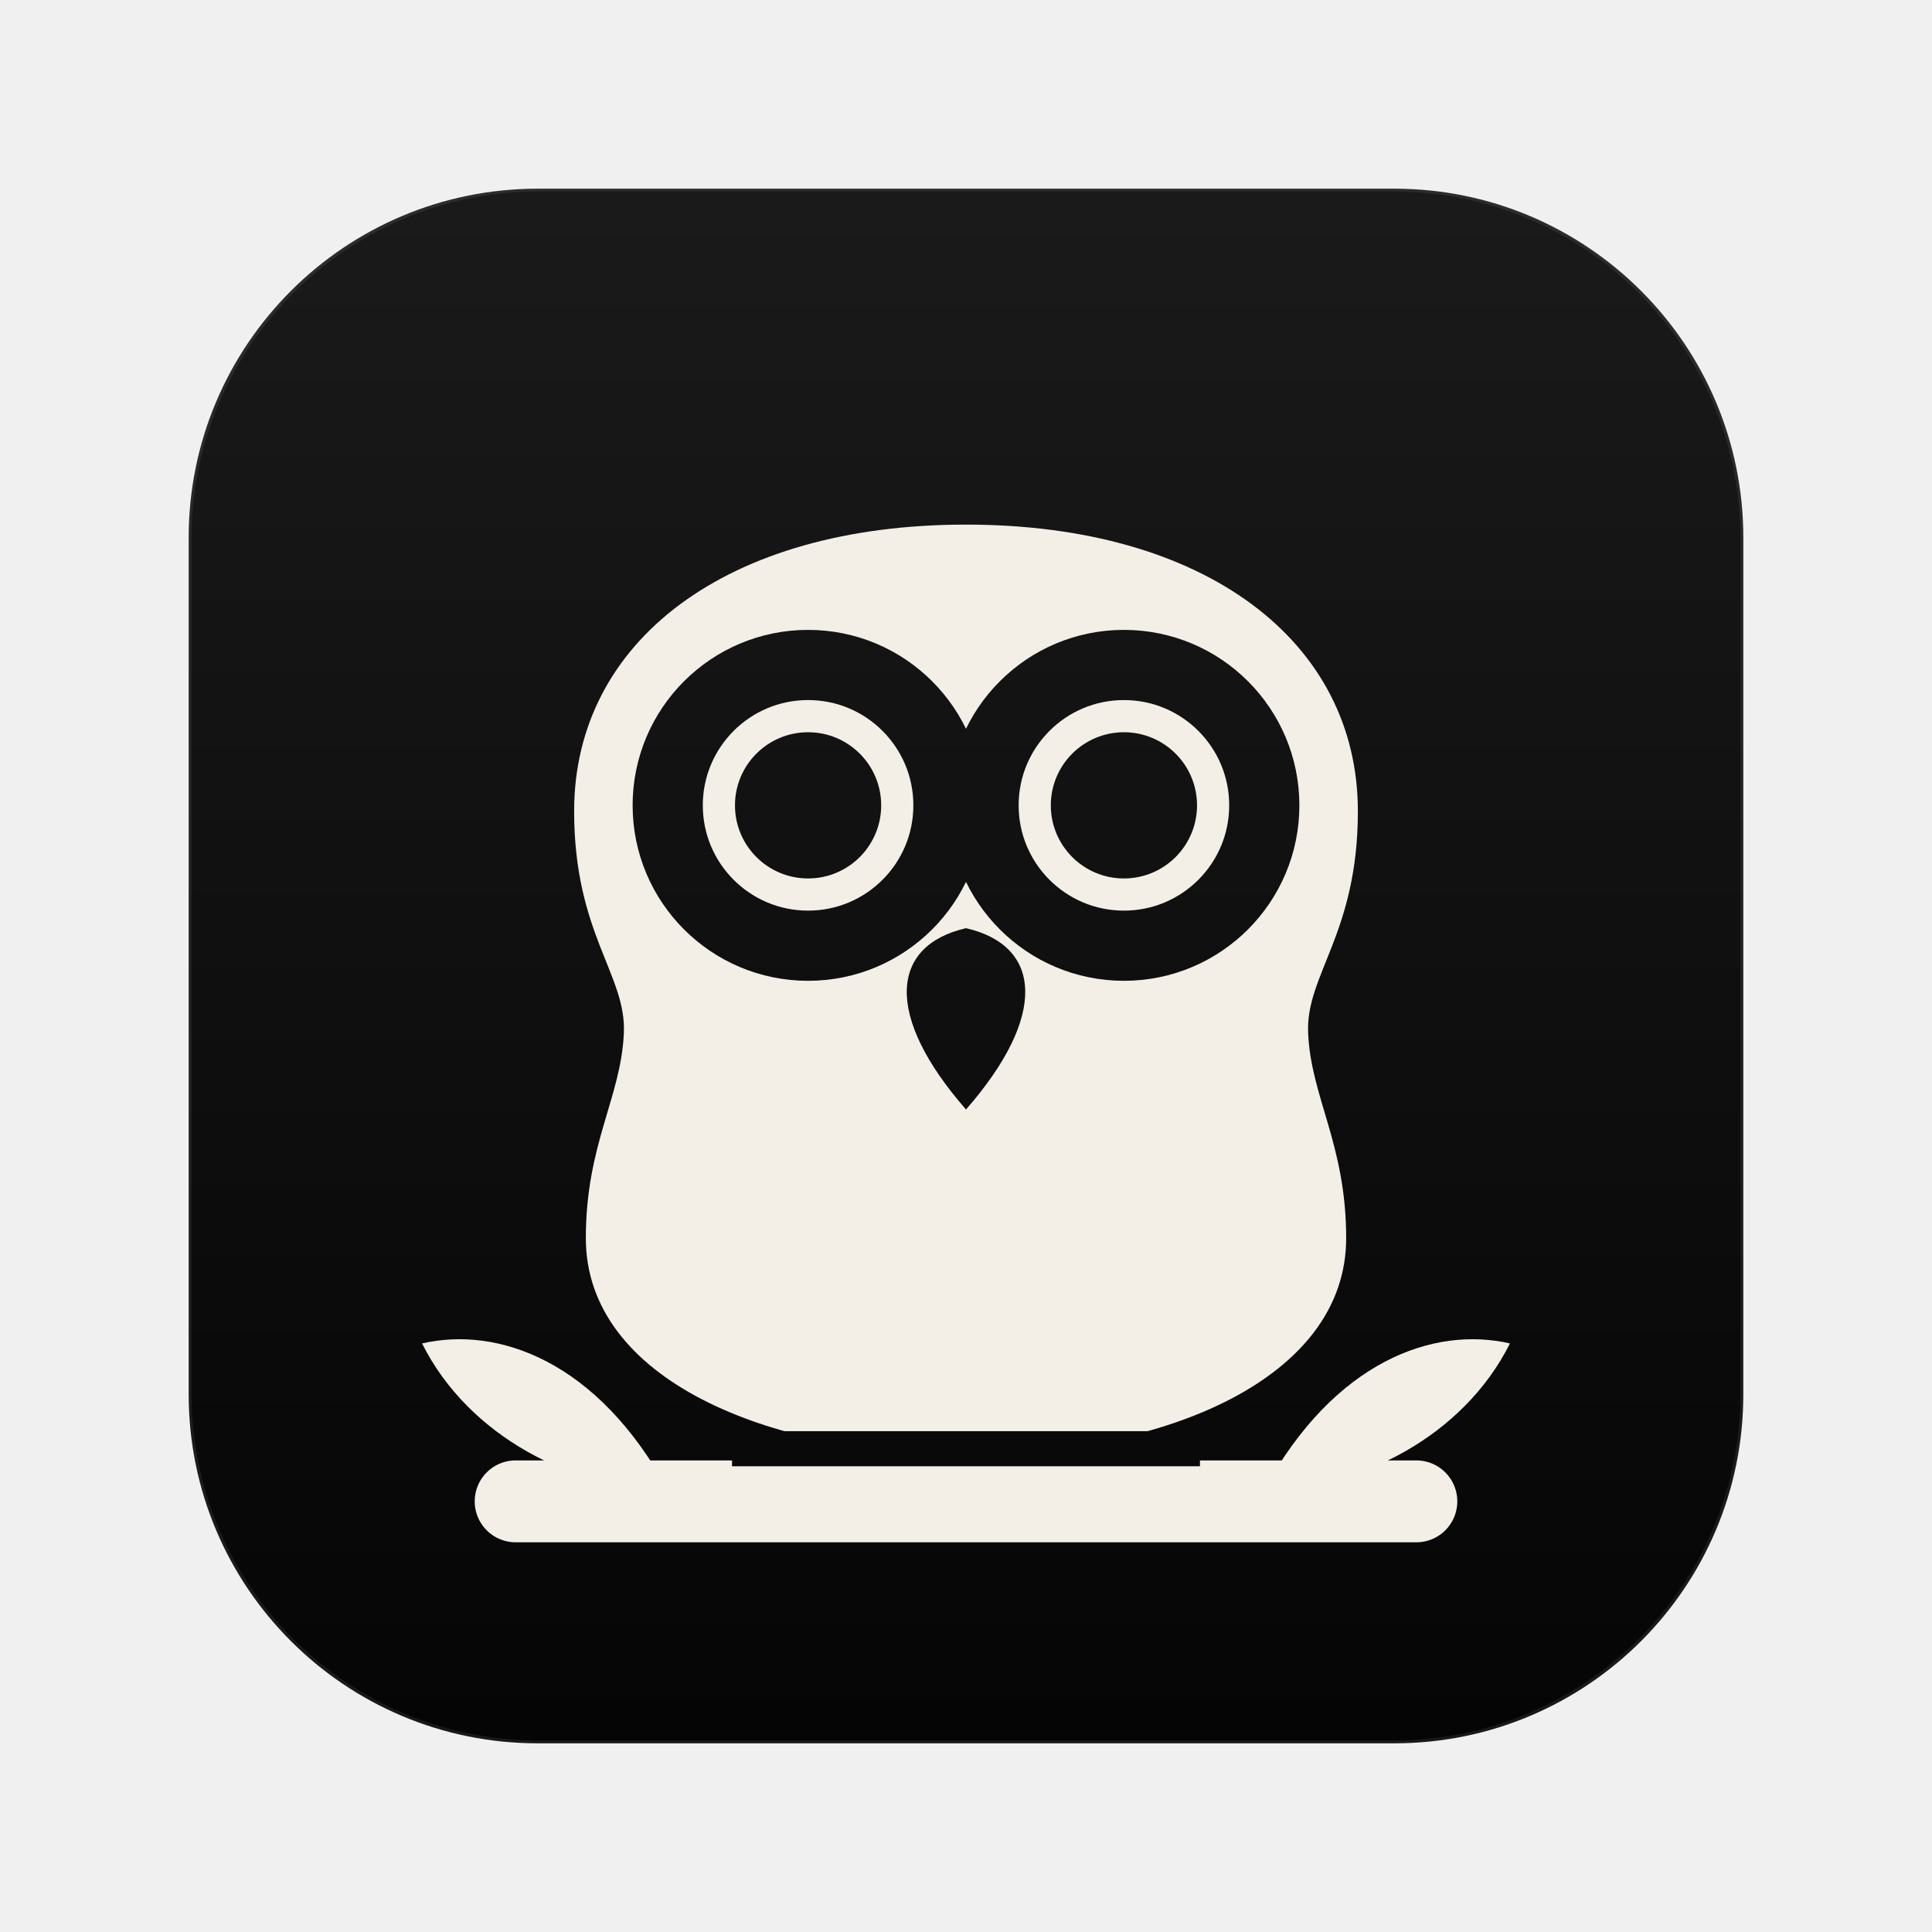
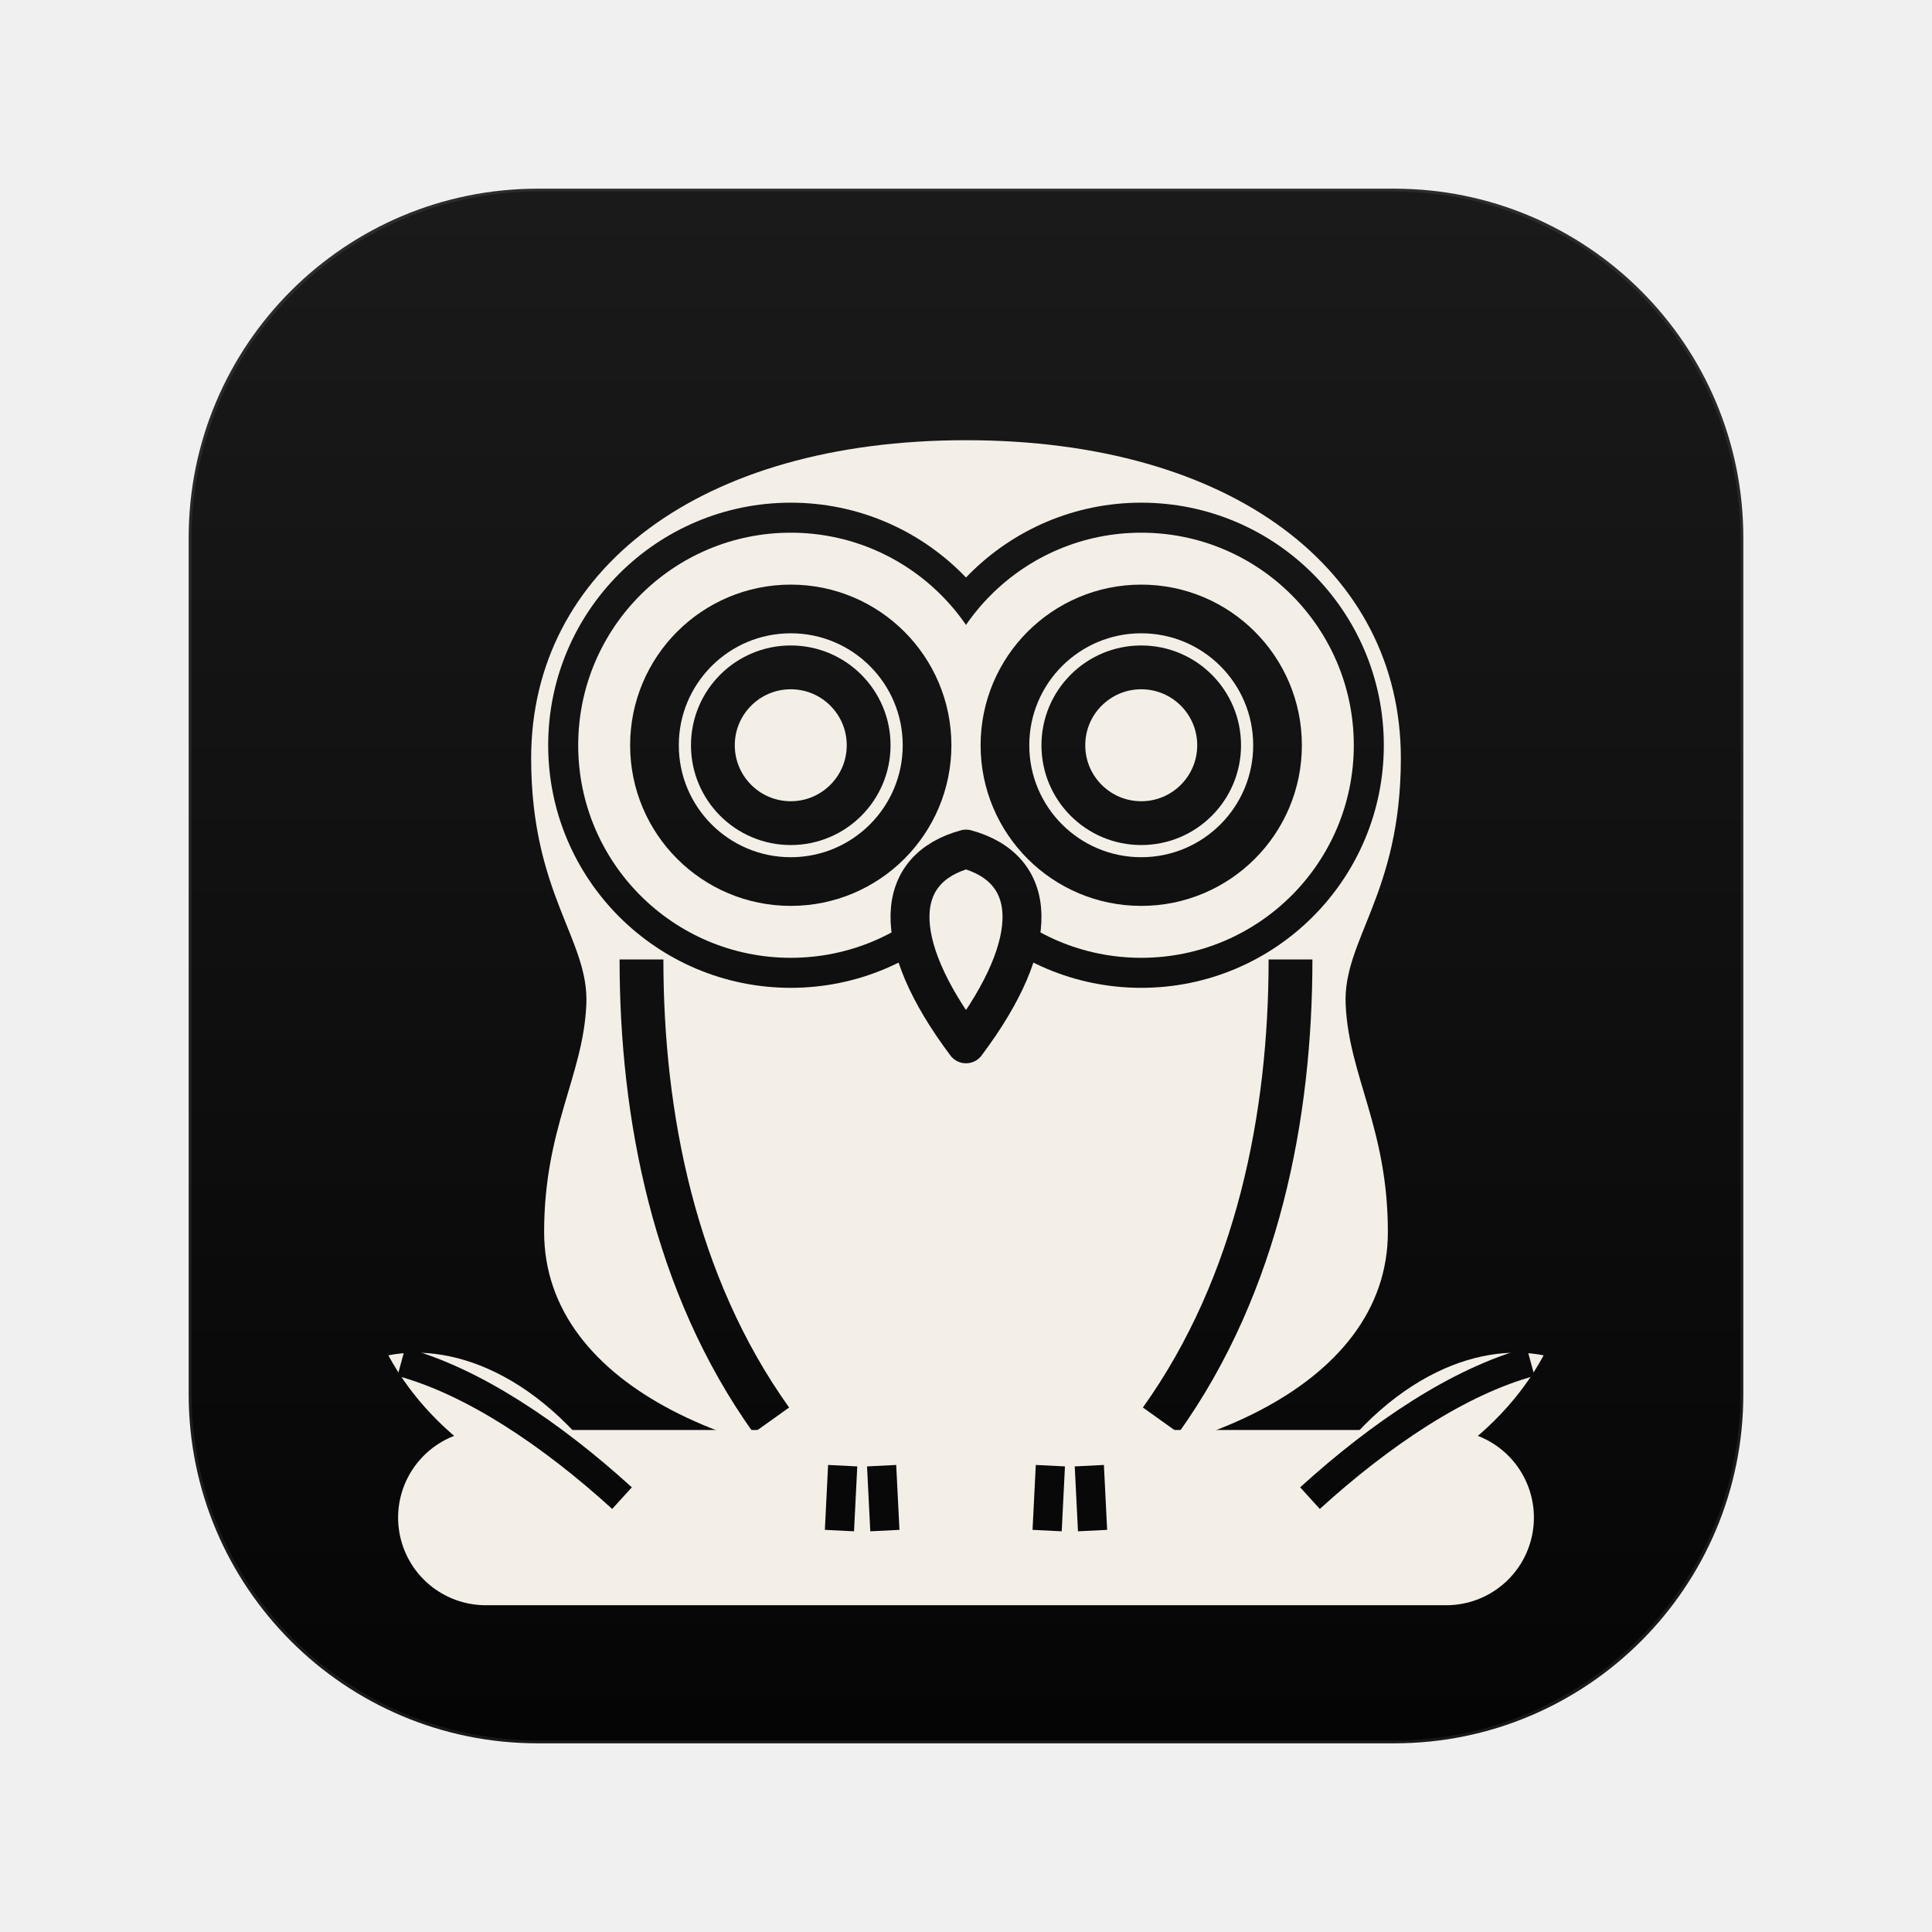
<svg xmlns="http://www.w3.org/2000/svg" viewBox="0 0 1024 1024">
  <defs>
    <linearGradient id="g-B" x1="0" y1="0" x2="0" y2="1">
      <stop offset="0" stop-color="#1a1a1a" />
      <stop offset="1" stop-color="#050505" />
    </linearGradient>
-     <clipPath id="c-B">
-       <rect x="100" y="100" width="824" height="824" rx="185" />
-     </clipPath>
+     <mask id="mB" maskUnits="userSpaceOnUse" x="0" y="0" width="1200" height="1200">
+       <rect width="1200" height="1200" fill="black" />
+       <path d="M 600 452 C 682 452 734 492 734 550 C 734 592 716 606 717 626 C 718 648 730 664 730 696 C 730 744 668 770 600 770 C 532 770 470 744 470 696 C 470 664 482 648 483 626 C 484 606 466 592 466 550 C 466 492 518 452 600 452 Z" fill="white" />
+       <circle cx="546" cy="546" r="68" fill="none" stroke="black" stroke-width="13.5" />
+       <circle cx="654" cy="546" r="68" fill="none" stroke="black" stroke-width="13.5" />
+       <circle cx="546" cy="546" r="65.5" fill="white" />
+       <circle cx="654" cy="546" r="65.5" fill="white" />
+       <circle cx="546" cy="546" r="42" fill="none" stroke="black" stroke-width="15.0" />
+       <circle cx="546" cy="546" r="24" fill="none" stroke="black" stroke-width="13.5" />
+       <circle cx="654" cy="546" r="42" fill="none" stroke="black" stroke-width="15.0" />
+       <circle cx="654" cy="546" r="24" fill="none" stroke="black" stroke-width="13.5" />
+       <path d="M 600 578 C 622 584 624 606 600 638 C 576 606 578 584 600 578 Z" fill="white" stroke="black" stroke-width="12.0" stroke-linejoin="round" />
+       <path d="M 500.0 612 C 500.0 660 510.0 712 540.0 754" fill="none" stroke="black" stroke-width="13.5" />
+       <path d="M 700.0 612 C 700.0 660 690.0 712 660.0 754" fill="none" stroke="black" stroke-width="13.5" />
+       <path d="M 452 784 L 748 784" stroke="white" stroke-width="54.0" stroke-linecap="round" />
+       <path d="M 496.0 780 C 472.0 740 442.0 730 422.0 734 C 436.0 760 466.0 780 496.0 780 Z" fill="white" />
+       <path d="M 494.0 778 C 472.0 758 448.0 742 426.0 736" fill="none" stroke="black" stroke-width="9.0" />
+       <path d="M 704.0 780 C 728.0 740 758.0 730 778.0 734 C 764.0 760 734.0 780 704.0 780 Z" fill="white" />
+       <path d="M 706.0 778 C 728.0 758 752.0 742 774.0 736" fill="none" stroke="black" stroke-width="9.0" />
+       <path d="M 555 760 L 553 790 M 568 760 L 568 792 M 581 760 L 583 790" stroke="white" stroke-width="27.0" stroke-linecap="round" />
+       <path d="M 562 768 L 561 788 M 574 768 L 575 788" stroke="black" stroke-width="9.0" />
+       <path d="M 619 760 L 617 790 M 632 760 L 632 792 M 645 760 L 647 790" stroke="white" stroke-width="27.0" stroke-linecap="round" />
+       <path d="M 626 768 L 625 788 M 638 768 L 639 788" stroke="black" stroke-width="9.0" />
+     </mask>
  </defs>
  <rect x="100" y="100" width="824" height="824" rx="185" fill="url(#g-B)" />
  <rect x="100.5" y="100.5" width="823" height="823" rx="185" fill="none" stroke="#ffffff" stroke-opacity="0.08" stroke-width="2" />
-   <defs>
-     <mask id="mB" maskUnits="userSpaceOnUse" x="0" y="0" width="1200" height="1200">
-       <rect width="1200" height="1200" fill="black" />
-       <path d="M 600 452 C 682 452 734 492 734 550 C 734 592 716 606 717 626 C 718 648 730 664 730 696 C 730 744 668 770 600 770 C 532 770 470 744 470 696 C 470 664 482 648 483 626 C 484 606 466 592 466 550 C 466 492 518 452 600 452 Z" fill="white" />
-       <path d="M 446 786 L 754 786" stroke="white" stroke-width="28" stroke-linecap="round" />
-       <path d="M 498 782 C 474 738 440 726 414 732 C 430 764 466 782 498 782 Z" fill="white" />
-       <path d="M 702 782 C 726 738 760 726 786 732 C 770 764 734 782 702 782 Z" fill="white" />
-       <path d="M 520 768 L 680 768" stroke="black" stroke-width="12" />
-       <circle cx="546" cy="548" r="48" fill="none" stroke="black" stroke-width="24" />
-       <circle cx="546" cy="548" r="25" fill="black" />
-       <circle cx="654" cy="548" r="48" fill="none" stroke="black" stroke-width="24" />
-       <circle cx="654" cy="548" r="25" fill="black" />
-       <path d="M 600 590 C 626 596 628 620 600 652 C 572 620 574 596 600 590 Z" fill="black" />
-     </mask>
-   </defs>
-   <g transform="translate(512 540) scale(1.55) translate(-600 -621)">
+   <g transform="translate(512 524) scale(1.72) translate(-600 -621)">
    <rect width="1200" height="1200" fill="#f3efe6" mask="url(#mB)" />
  </g>
</svg>
